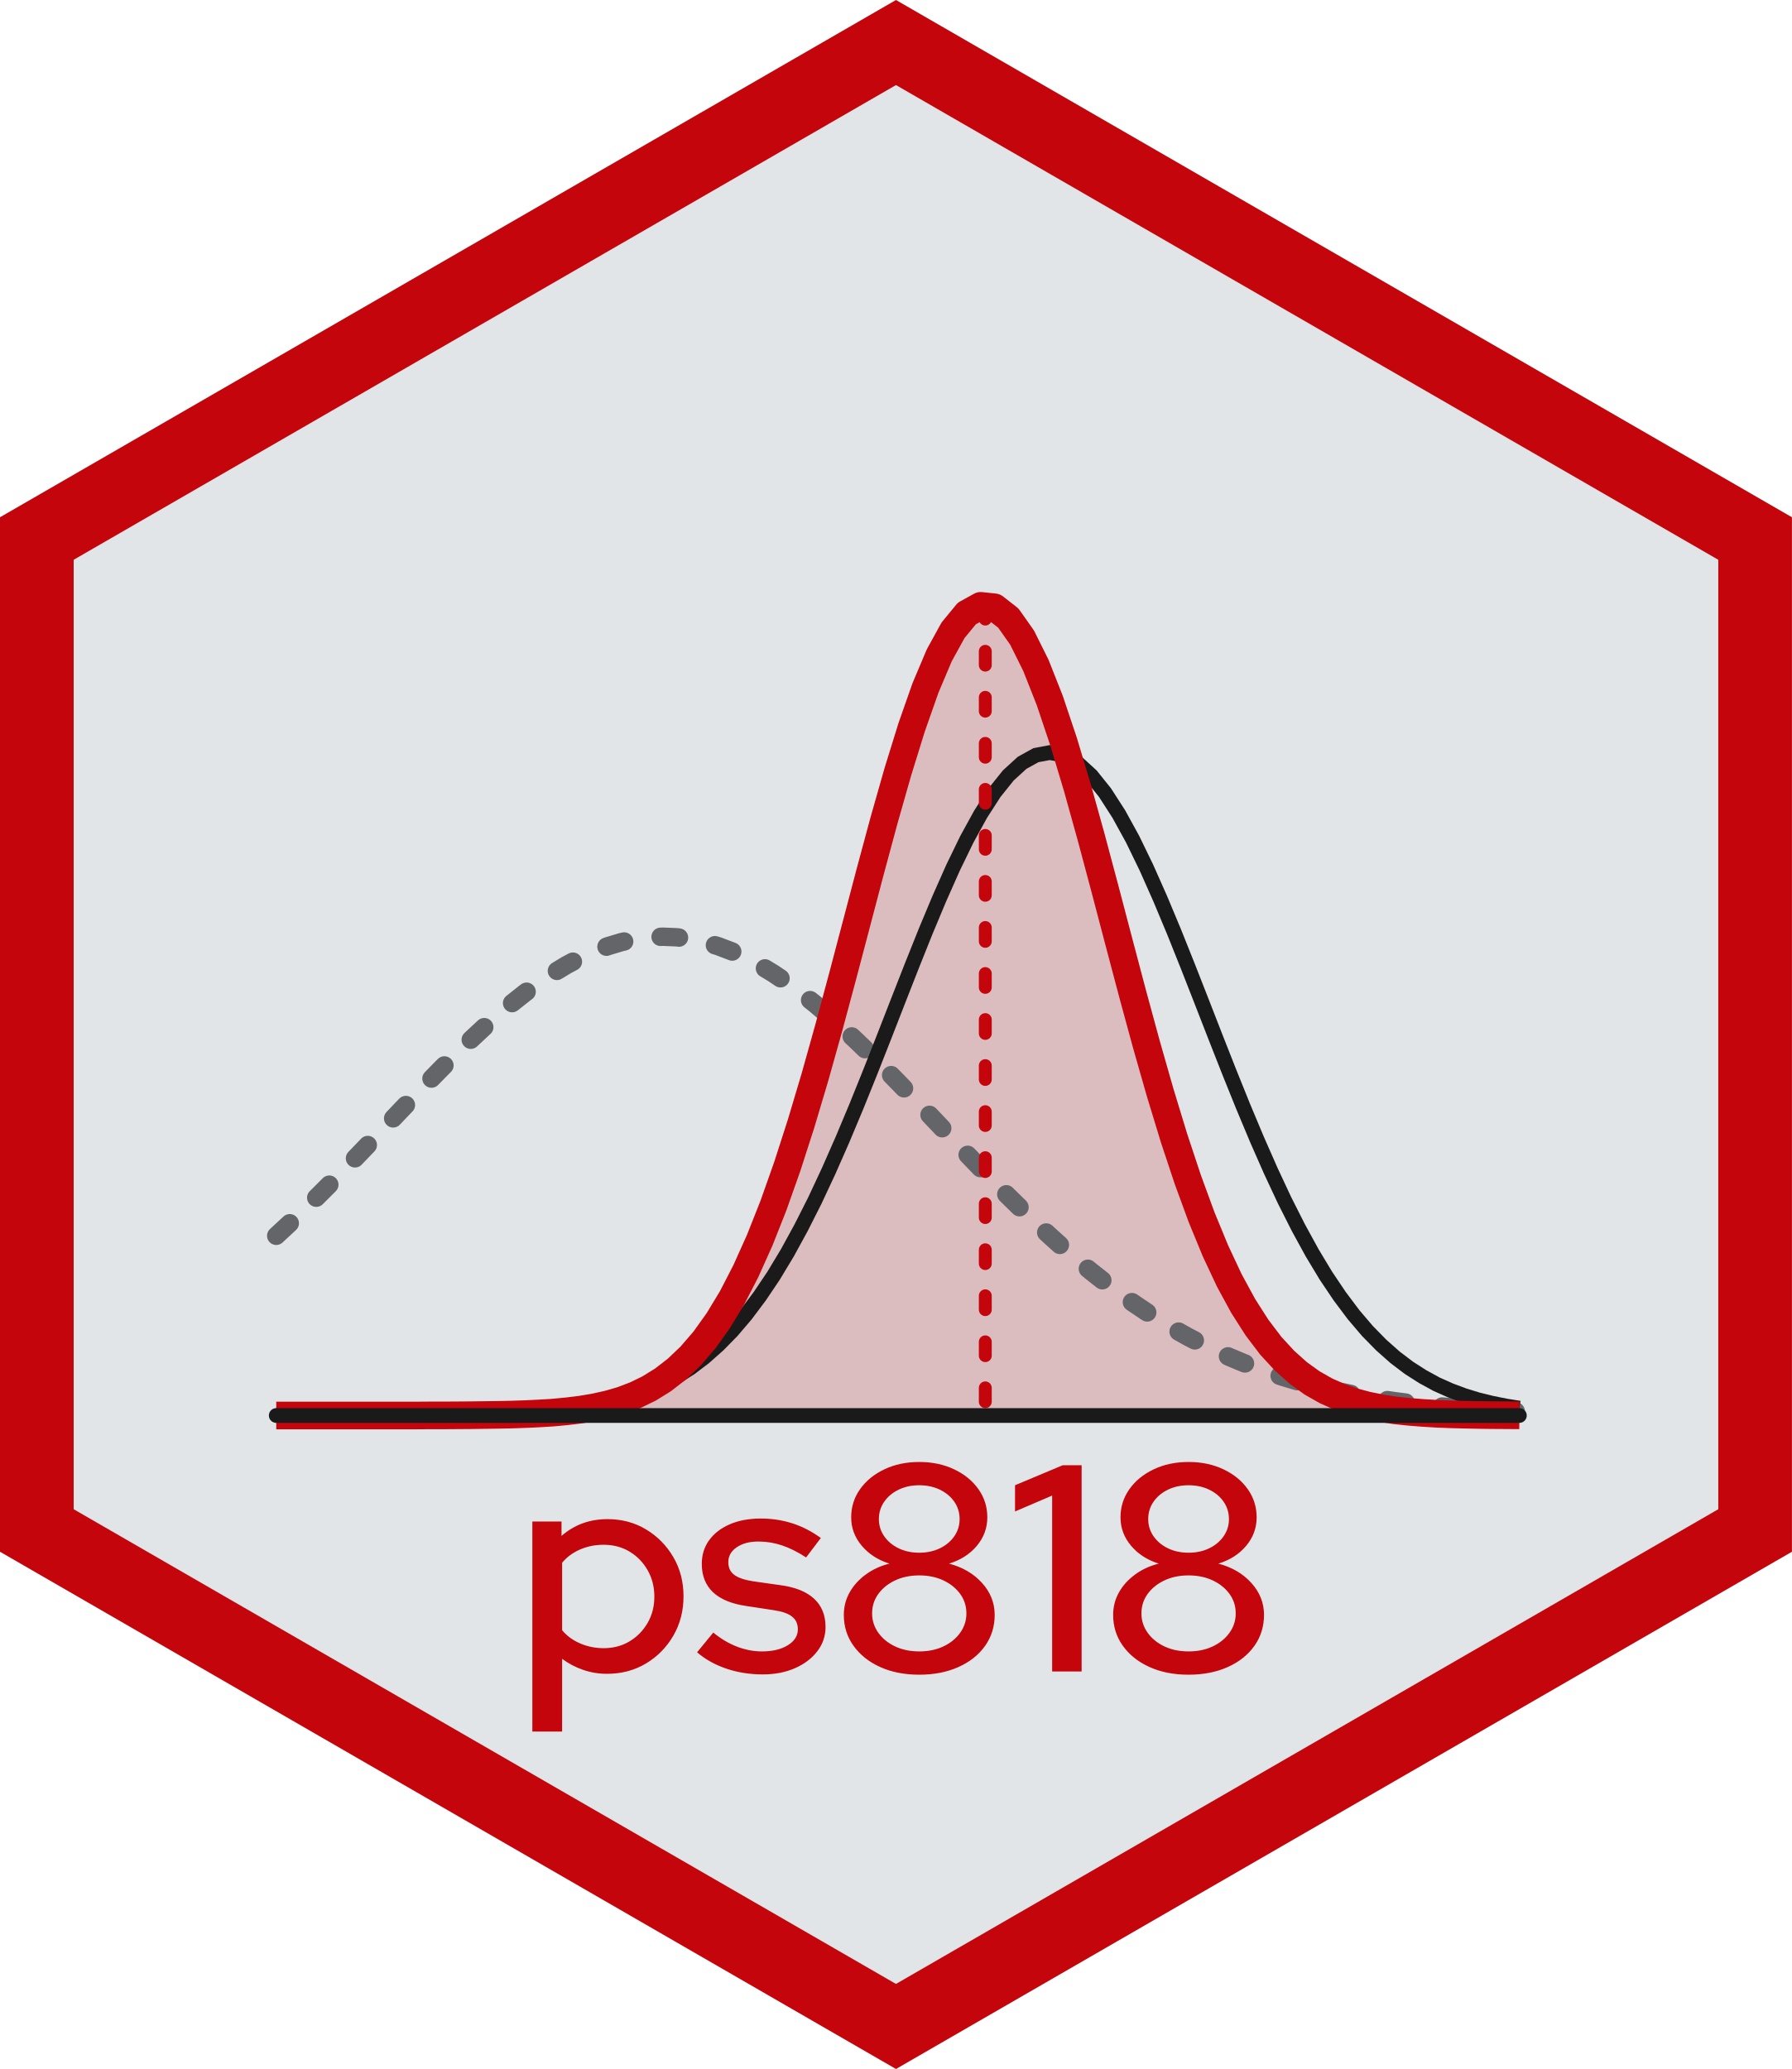
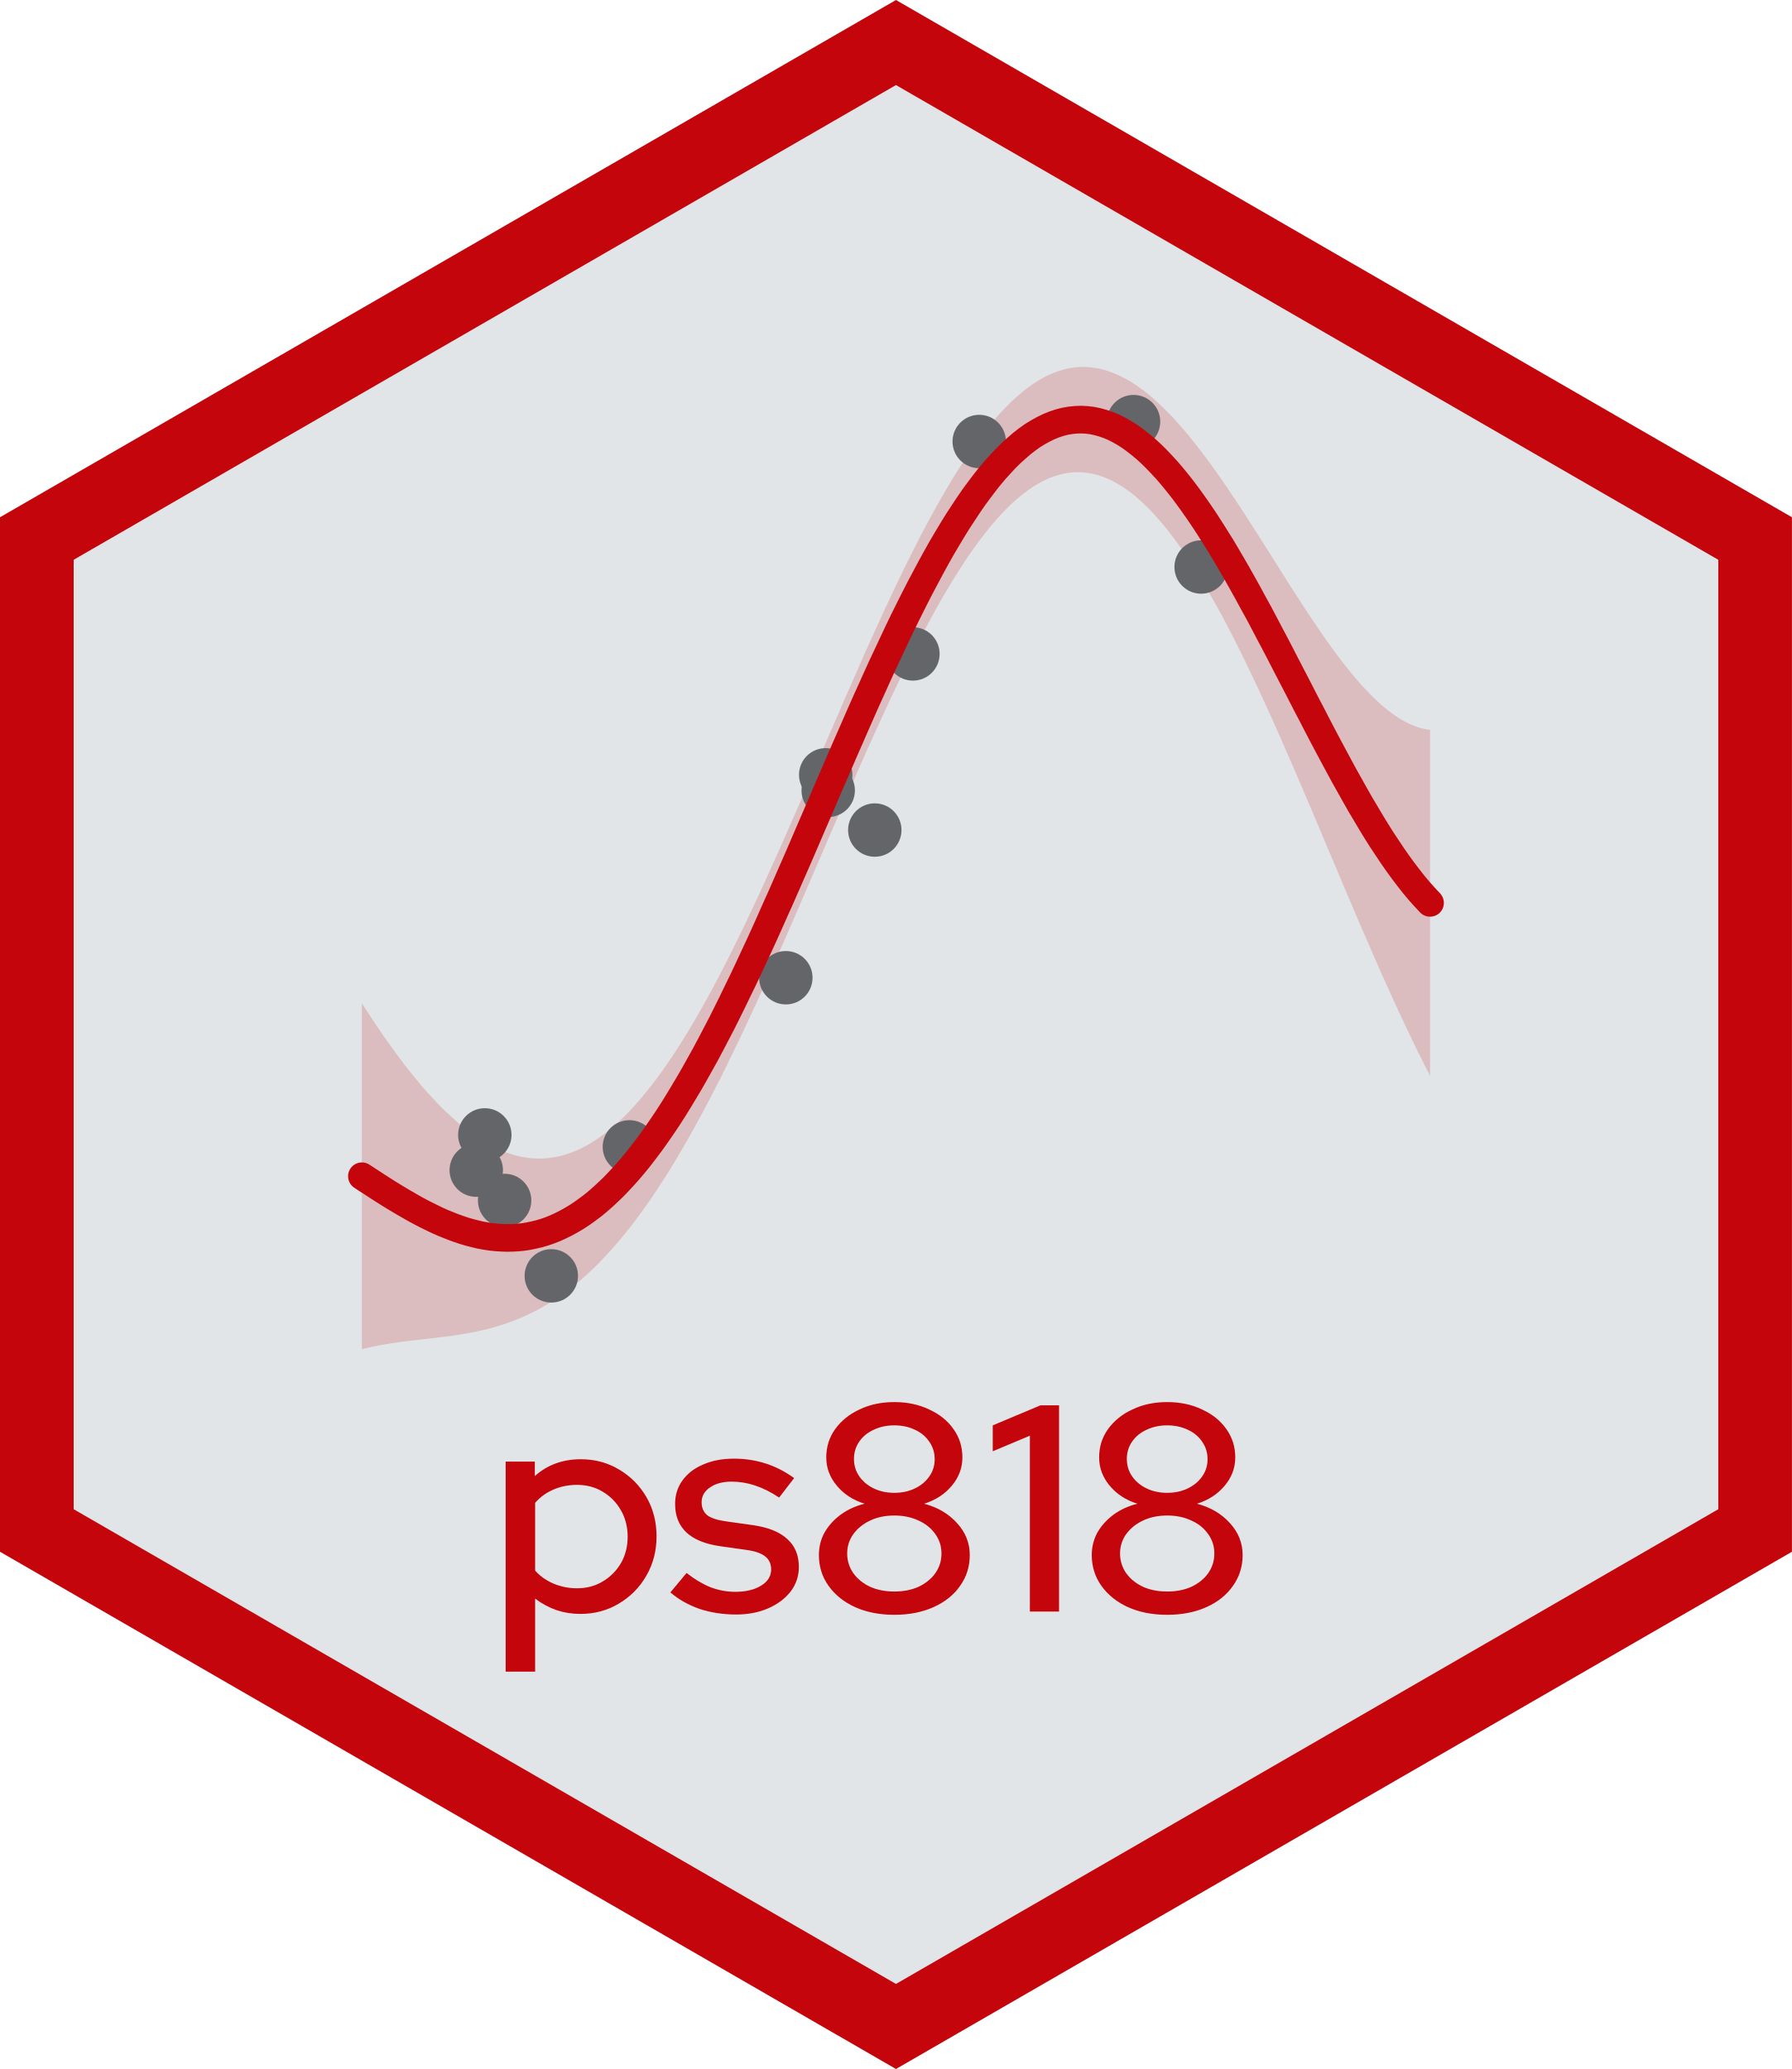
<svg xmlns="http://www.w3.org/2000/svg" width="194.6" height="224.718" viewBox="0 -1.74 194.6 224.718" version="1.1" id="svg1">
  <path id="hex-background" style="fill:#e1e5e7" d="M 4,164.489 V 56.749 L 97.3,2.879 190.6,56.749 V 164.489 l -93.3,53.87 z" />
-   <g id="model-group">
-     <path id="posterior-fill" style="fill:#c5050c;fill-opacity:0.18;stroke:none" d="M 30.00,152.00 L 31.50,152.00 L 33.00,152.00 L 34.50,152.00 L 36.00,152.00 L 37.50,152.00 L 39.00,152.00 L 40.50,152.00 L 42.00,152.00 L 43.50,152.00 L 45.00,152.00 L 46.50,151.99 L 48.00,151.99 L 49.50,151.98 L 51.00,151.97 L 52.50,151.95 L 54.00,151.93 L 55.50,151.90 L 57.00,151.85 L 58.50,151.78 L 60.00,151.69 L 61.50,151.55 L 63.00,151.37 L 64.50,151.12 L 66.00,150.79 L 67.50,150.36 L 69.00,149.79 L 70.50,149.06 L 72.00,148.13 L 73.50,146.97 L 75.00,145.54 L 76.50,143.80 L 78.00,141.70 L 79.50,139.22 L 81.00,136.31 L 82.50,132.97 L 84.00,129.18 L 85.50,124.94 L 87.00,120.28 L 88.50,115.25 L 90.00,109.90 L 91.50,104.32 L 93.00,98.63 L 94.50,92.93 L 96.00,87.37 L 97.50,82.10 L 99.00,77.26 L 100.50,72.99 L 102.00,69.44 L 103.50,66.71 L 105.00,64.89 L 106.50,64.06 L 108.00,64.22 L 109.50,65.39 L 111.00,67.52 L 112.50,70.54 L 114.00,74.34 L 115.50,78.81 L 117.00,83.81 L 118.50,89.20 L 120.00,94.82 L 121.50,100.53 L 123.00,106.20 L 124.50,111.71 L 126.00,116.96 L 127.50,121.88 L 129.00,126.40 L 130.50,130.49 L 132.00,134.13 L 133.50,137.33 L 135.00,140.09 L 136.50,142.44 L 138.00,144.42 L 139.50,146.05 L 141.00,147.39 L 142.50,148.47 L 144.00,149.32 L 145.50,149.99 L 147.00,150.51 L 148.50,150.91 L 150.00,151.21 L 151.50,151.44 L 153.00,151.60 L 154.50,151.72 L 156.00,151.81 L 157.50,151.87 L 159.00,151.91 L 160.50,151.94 L 162.00,151.96 L 163.50,151.97 L 165.00,151.98 L 165.00,152.00 L 30.00,152.00 Z" />
-     <path id="prior" style="fill:none;stroke:#646569;stroke-width:2;stroke-linecap:round;stroke-dasharray:2,4" d="M 30.00,132.48 L 31.50,131.09 L 33.00,129.66 L 34.50,128.19 L 36.00,126.69 L 37.50,125.16 L 39.00,123.60 L 40.50,122.04 L 42.00,120.46 L 43.50,118.88 L 45.00,117.32 L 46.50,115.77 L 48.00,114.24 L 49.50,112.75 L 51.00,111.30 L 52.50,109.90 L 54.00,108.57 L 55.50,107.30 L 57.00,106.11 L 58.50,105.01 L 60.00,104.00 L 61.50,103.09 L 63.00,102.29 L 64.50,101.60 L 66.00,101.03 L 67.50,100.58 L 69.00,100.26 L 70.50,100.06 L 72.00,100.00 L 73.50,100.06 L 75.00,100.26 L 76.50,100.58 L 78.00,101.03 L 79.50,101.60 L 81.00,102.29 L 82.50,103.09 L 84.00,104.00 L 85.50,105.01 L 87.00,106.11 L 88.50,107.30 L 90.00,108.57 L 91.50,109.90 L 93.00,111.30 L 94.50,112.75 L 96.00,114.24 L 97.50,115.77 L 99.00,117.32 L 100.50,118.88 L 102.00,120.46 L 103.50,122.04 L 105.00,123.60 L 106.50,125.16 L 108.00,126.69 L 109.50,128.19 L 111.00,129.66 L 112.50,131.09 L 114.00,132.48 L 115.50,133.83 L 117.00,135.12 L 118.50,136.36 L 120.00,137.54 L 121.50,138.67 L 123.00,139.74 L 124.50,140.75 L 126.00,141.71 L 127.50,142.61 L 129.00,143.45 L 130.50,144.23 L 132.00,144.96 L 133.50,145.64 L 135.00,146.27 L 136.50,146.84 L 138.00,147.38 L 139.50,147.86 L 141.00,148.31 L 142.50,148.71 L 144.00,149.08 L 145.50,149.41 L 147.00,149.72 L 148.50,149.99 L 150.00,150.23 L 151.50,150.45 L 153.00,150.64 L 154.50,150.81 L 156.00,150.97 L 157.50,151.10 L 159.00,151.22 L 160.50,151.33 L 162.00,151.42 L 163.50,151.50 L 165.00,151.57" />
-     <path id="likelihood" style="fill:none;stroke:#1a1a1a;stroke-width:1.6" d="M 30.00,152.00 L 31.50,152.00 L 33.00,152.00 L 34.50,152.00 L 36.00,152.00 L 37.50,152.00 L 39.00,152.00 L 40.50,151.99 L 42.00,151.99 L 43.50,151.99 L 45.00,151.98 L 46.50,151.97 L 48.00,151.96 L 49.50,151.95 L 51.00,151.92 L 52.50,151.90 L 54.00,151.86 L 55.50,151.81 L 57.00,151.74 L 58.50,151.65 L 60.00,151.54 L 61.50,151.39 L 63.00,151.20 L 64.50,150.96 L 66.00,150.66 L 67.50,150.29 L 69.00,149.83 L 70.50,149.27 L 72.00,148.60 L 73.50,147.78 L 75.00,146.82 L 76.50,145.68 L 78.00,144.35 L 79.50,142.82 L 81.00,141.06 L 82.50,139.06 L 84.00,136.83 L 85.50,134.34 L 87.00,131.60 L 88.50,128.63 L 90.00,125.42 L 91.50,122.01 L 93.00,118.43 L 94.50,114.71 L 96.00,110.90 L 97.50,107.05 L 99.00,103.22 L 100.50,99.47 L 102.00,95.88 L 103.50,92.50 L 105.00,89.41 L 106.50,86.68 L 108.00,84.35 L 109.50,82.48 L 111.00,81.11 L 112.50,80.28 L 114.00,80.00 L 115.50,80.28 L 117.00,81.11 L 118.50,82.48 L 120.00,84.35 L 121.50,86.68 L 123.00,89.41 L 124.50,92.50 L 126.00,95.88 L 127.50,99.47 L 129.00,103.22 L 130.50,107.05 L 132.00,110.90 L 133.50,114.71 L 135.00,118.43 L 136.50,122.01 L 138.00,125.42 L 139.50,128.63 L 141.00,131.60 L 142.50,134.34 L 144.00,136.83 L 145.50,139.06 L 147.00,141.06 L 148.50,142.82 L 150.00,144.35 L 151.50,145.68 L 153.00,146.82 L 154.50,147.78 L 156.00,148.60 L 157.50,149.27 L 159.00,149.83 L 160.50,150.29 L 162.00,150.66 L 163.50,150.96 L 165.00,151.20" />
-     <path id="posterior" style="fill:none;stroke:#c5050c;stroke-width:3;stroke-linejoin:round" d="M 30.00,152.00 L 31.50,152.00 L 33.00,152.00 L 34.50,152.00 L 36.00,152.00 L 37.50,152.00 L 39.00,152.00 L 40.50,152.00 L 42.00,152.00 L 43.50,152.00 L 45.00,152.00 L 46.50,151.99 L 48.00,151.99 L 49.50,151.98 L 51.00,151.97 L 52.50,151.95 L 54.00,151.93 L 55.50,151.90 L 57.00,151.85 L 58.50,151.78 L 60.00,151.69 L 61.50,151.55 L 63.00,151.37 L 64.50,151.12 L 66.00,150.79 L 67.50,150.36 L 69.00,149.79 L 70.50,149.06 L 72.00,148.13 L 73.50,146.97 L 75.00,145.54 L 76.50,143.80 L 78.00,141.70 L 79.50,139.22 L 81.00,136.31 L 82.50,132.97 L 84.00,129.18 L 85.50,124.94 L 87.00,120.28 L 88.50,115.25 L 90.00,109.90 L 91.50,104.32 L 93.00,98.63 L 94.50,92.93 L 96.00,87.37 L 97.50,82.10 L 99.00,77.26 L 100.50,72.99 L 102.00,69.44 L 103.50,66.71 L 105.00,64.89 L 106.50,64.06 L 108.00,64.22 L 109.50,65.39 L 111.00,67.52 L 112.50,70.54 L 114.00,74.34 L 115.50,78.81 L 117.00,83.81 L 118.50,89.20 L 120.00,94.82 L 121.50,100.53 L 123.00,106.20 L 124.50,111.71 L 126.00,116.96 L 127.50,121.88 L 129.00,126.40 L 130.50,130.49 L 132.00,134.13 L 133.50,137.33 L 135.00,140.09 L 136.50,142.44 L 138.00,144.42 L 139.50,146.05 L 141.00,147.39 L 142.50,148.47 L 144.00,149.32 L 145.50,149.99 L 147.00,150.51 L 148.50,150.91 L 150.00,151.21 L 151.50,151.44 L 153.00,151.60 L 154.50,151.72 L 156.00,151.81 L 157.50,151.87 L 159.00,151.91 L 160.50,151.94 L 162.00,151.96 L 163.50,151.97 L 165.00,151.98" />
-     <path id="mode-line" style="stroke:#c5050c;stroke-width:1.4;stroke-linecap:round;stroke-dasharray:1.5,3.5" d="M 107.00,64.00 V 152.00" />
-     <path id="axis" style="stroke:#1a1a1a;stroke-width:1.6;stroke-linecap:round" d="M 30.00,152.00 H 165.00" />
+   <path id="hex-border" style="fill:none;stroke:#c5050c;stroke-width:8" d="M 4,164.489 V 56.749 L 97.3,2.879 190.6,56.749 V 164.489 l -93.3,53.87 z" />
+   <g id="art-group" transform="translate(-2.7,-5.78629)">
+     <path id="fit-band" style="fill:#c5050c;fill-opacity:0.18;stroke:none" d="M 42.00,113.01 L 42.58,113.92 L 43.17,114.81 L 43.75,115.68 L 44.33,116.53 L 44.91,117.36 L 45.50,118.17 L 46.08,118.96 L 46.66,119.73 L 47.25,120.47 L 47.83,121.19 L 48.41,121.89 L 48.99,122.56 L 49.58,123.20 L 50.16,123.82 L 50.74,124.42 L 51.33,124.98 L 51.91,125.52 L 52.49,126.03 L 53.08,126.51 L 53.66,126.96 L 54.24,127.38 L 54.82,127.77 L 55.41,128.13 L 55.99,128.46 L 56.57,128.75 L 57.16,129.01 L 57.74,129.24 L 58.32,129.43 L 58.90,129.59 L 59.49,129.72 L 60.07,129.81 L 60.65,129.86 L 61.24,129.88 L 61.82,129.86 L 62.40,129.81 L 62.98,129.72 L 63.57,129.60 L 64.15,129.43 L 64.73,129.23 L 65.32,129.00 L 65.90,128.73 L 66.48,128.42 L 67.07,128.07 L 67.65,127.69 L 68.23,127.27 L 68.81,126.82 L 69.40,126.33 L 69.98,125.80 L 70.56,125.24 L 71.15,124.64 L 71.73,124.00 L 72.31,123.34 L 72.89,122.63 L 73.48,121.90 L 74.06,121.13 L 74.64,120.33 L 75.23,119.49 L 75.81,118.63 L 76.39,117.73 L 76.97,116.81 L 77.56,115.85 L 78.14,114.87 L 78.72,113.86 L 79.31,112.82 L 79.89,111.75 L 80.47,110.67 L 81.06,109.55 L 81.64,108.42 L 82.22,107.26 L 82.80,106.08 L 83.39,104.88 L 83.97,103.66 L 84.55,102.42 L 85.14,101.17 L 85.72,99.90 L 86.30,98.62 L 86.88,97.32 L 87.47,96.02 L 88.05,94.70 L 88.63,93.37 L 89.22,92.04 L 89.80,90.70 L 90.38,89.35 L 90.96,88.00 L 91.55,86.65 L 92.13,85.30 L 92.71,83.95 L 93.30,82.59 L 93.88,81.25 L 94.46,79.90 L 95.05,78.57 L 95.63,77.24 L 96.21,75.92 L 96.79,74.61 L 97.38,73.31 L 97.96,72.02 L 98.54,70.75 L 99.13,69.49 L 99.71,68.25 L 100.29,67.03 L 100.87,65.83 L 101.46,64.65 L 102.04,63.49 L 102.62,62.35 L 103.21,61.24 L 103.79,60.16 L 104.37,59.10 L 104.95,58.07 L 105.54,57.07 L 106.12,56.09 L 106.70,55.16 L 107.29,54.25 L 107.87,53.37 L 108.45,52.53 L 109.04,51.73 L 109.62,50.96 L 110.20,50.23 L 110.78,49.53 L 111.37,48.87 L 111.95,48.25 L 112.53,47.68 L 113.12,47.14 L 113.70,46.64 L 114.28,46.18 L 114.86,45.76 L 115.45,45.39 L 116.03,45.05 L 116.61,44.76 L 117.20,44.51 L 117.78,44.31 L 118.36,44.14 L 118.94,44.02 L 119.53,43.94 L 120.11,43.90 L 120.69,43.91 L 121.28,43.96 L 121.86,44.04 L 122.44,44.17 L 123.03,44.34 L 123.61,44.56 L 124.19,44.81 L 124.77,45.10 L 125.36,45.42 L 125.94,45.79 L 126.52,46.19 L 127.11,46.63 L 127.69,47.11 L 128.27,47.62 L 128.85,48.16 L 129.44,48.74 L 130.02,49.34 L 130.60,49.98 L 131.19,50.64 L 131.77,51.34 L 132.35,52.06 L 132.93,52.80 L 133.52,53.57 L 134.10,54.36 L 134.68,55.17 L 135.27,56.00 L 135.85,56.84 L 136.43,57.71 L 137.02,58.58 L 137.60,59.47 L 138.18,60.37 L 138.76,61.28 L 139.35,62.19 L 139.93,63.11 L 140.51,64.03 L 141.10,64.96 L 141.68,65.88 L 142.26,66.80 L 142.84,67.72 L 143.43,68.63 L 144.01,69.53 L 144.59,70.42 L 145.18,71.30 L 145.76,72.16 L 146.34,73.01 L 146.92,73.84 L 147.51,74.65 L 148.09,75.43 L 148.67,76.19 L 149.26,76.92 L 149.84,77.63 L 150.42,78.30 L 151.01,78.94 L 151.59,79.54 L 152.17,80.11 L 152.75,80.64 L 153.34,81.13 L 153.92,81.57 L 154.50,81.97 L 155.09,82.32 L 155.67,82.63 L 156.25,82.88 L 156.83,83.08 L 157.42,83.23 L 158.00,83.32 L 158.00,120.89 L 157.42,119.75 L 156.83,118.58 L 156.25,117.39 L 155.67,116.18 L 155.09,114.95 L 154.50,113.70 L 153.92,112.43 L 153.34,111.14 L 152.75,109.84 L 152.17,108.52 L 151.59,107.19 L 151.01,105.85 L 150.42,104.50 L 149.84,103.14 L 149.26,101.77 L 148.67,100.39 L 148.09,99.01 L 147.51,97.63 L 146.92,96.25 L 146.34,94.87 L 145.76,93.49 L 145.18,92.11 L 144.59,90.74 L 144.01,89.37 L 143.43,88.01 L 142.84,86.67 L 142.26,85.33 L 141.68,84.00 L 141.10,82.69 L 140.51,81.40 L 139.93,80.12 L 139.35,78.86 L 138.76,77.62 L 138.18,76.40 L 137.60,75.20 L 137.02,74.03 L 136.43,72.88 L 135.85,71.76 L 135.27,70.67 L 134.68,69.61 L 134.10,68.58 L 133.52,67.58 L 132.93,66.61 L 132.35,65.67 L 131.77,64.77 L 131.19,63.91 L 130.60,63.08 L 130.02,62.30 L 129.44,61.55 L 128.85,60.84 L 128.27,60.17 L 127.69,59.54 L 127.11,58.95 L 126.52,58.40 L 125.94,57.90 L 125.36,57.44 L 124.77,57.03 L 124.19,56.66 L 123.61,56.33 L 123.03,56.05 L 122.44,55.82 L 121.86,55.63 L 121.28,55.49 L 120.69,55.39 L 120.11,55.34 L 119.53,55.33 L 118.94,55.37 L 118.36,55.46 L 117.78,55.59 L 117.20,55.77 L 116.61,55.99 L 116.03,56.26 L 115.45,56.57 L 114.86,56.93 L 114.28,57.33 L 113.70,57.77 L 113.12,58.26 L 112.53,58.78 L 111.95,59.35 L 111.37,59.96 L 110.78,60.61 L 110.20,61.30 L 109.62,62.03 L 109.04,62.79 L 108.45,63.60 L 107.87,64.43 L 107.29,65.30 L 106.70,66.21 L 106.12,67.15 L 105.54,68.12 L 104.95,69.12 L 104.37,70.15 L 103.79,71.21 L 103.21,72.29 L 102.62,73.40 L 102.04,74.54 L 101.46,75.70 L 100.87,76.88 L 100.29,78.08 L 99.71,79.30 L 99.13,80.54 L 98.54,81.80 L 97.96,83.07 L 97.38,84.36 L 96.79,85.66 L 96.21,86.97 L 95.63,88.29 L 95.05,89.62 L 94.46,90.96 L 93.88,92.30 L 93.30,93.65 L 92.71,95.00 L 92.13,96.36 L 91.55,97.71 L 90.96,99.07 L 90.38,100.42 L 89.80,101.77 L 89.22,103.12 L 88.63,104.46 L 88.05,105.80 L 87.47,107.12 L 86.88,108.44 L 86.30,109.75 L 85.72,111.05 L 85.14,112.33 L 84.55,113.61 L 83.97,114.86 L 83.39,116.11 L 82.80,117.33 L 82.22,118.54 L 81.64,119.73 L 81.06,120.90 L 80.47,122.06 L 79.89,123.19 L 79.31,124.30 L 78.72,125.39 L 78.14,126.45 L 77.56,127.50 L 76.97,128.52 L 76.39,129.51 L 75.81,130.48 L 75.23,131.43 L 74.64,132.35 L 74.06,133.24 L 73.48,134.11 L 72.89,134.95 L 72.31,135.76 L 71.73,136.55 L 71.15,137.31 L 70.56,138.04 L 69.98,138.75 L 69.40,139.43 L 68.81,140.08 L 68.23,140.71 L 67.65,141.31 L 67.07,141.88 L 66.48,142.43 L 65.90,142.95 L 65.32,143.44 L 64.73,143.91 L 64.15,144.35 L 63.57,144.77 L 62.98,145.17 L 62.40,145.54 L 61.82,145.89 L 61.24,146.22 L 60.65,146.53 L 60.07,146.81 L 59.49,147.08 L 58.90,147.32 L 58.32,147.55 L 57.74,147.76 L 57.16,147.96 L 56.57,148.13 L 55.99,148.30 L 55.41,148.45 L 54.82,148.58 L 54.24,148.71 L 53.66,148.82 L 53.08,148.92 L 52.49,149.02 L 51.91,149.11 L 51.33,149.19 L 50.74,149.26 L 50.16,149.33 L 49.58,149.40 L 48.99,149.47 L 48.41,149.53 L 47.83,149.60 L 47.25,149.67 L 46.66,149.74 L 46.08,149.82 L 45.50,149.90 L 44.91,149.99 L 44.33,150.09 L 43.75,150.19 L 43.17,150.31 L 42.58,150.44 L 42.00,150.58 Z" />
+     <g id="data-points" style="fill:#646569">
+       <circle cx="54.42" cy="131.14" r="2.9" />
+       <circle cx="55.35" cy="127.31" r="2.9" />
+       <circle cx="57.50" cy="134.43" r="2.9" />
+       <circle cx="62.57" cy="142.62" r="2.9" />
+       <circle cx="71.05" cy="128.61" r="2.9" />
+       <circle cx="88.04" cy="110.24" r="2.9" />
+       <circle cx="92.37" cy="88.20" r="2.9" />
+       <circle cx="92.64" cy="89.89" r="2.9" />
+       <circle cx="97.70" cy="94.20" r="2.9" />
+       <circle cx="101.84" cy="75.07" r="2.9" />
+       <circle cx="109.04" cy="52.00" r="2.9" />
+       <circle cx="125.80" cy="49.84" r="2.9" />
+       <circle cx="133.14" cy="65.63" r="2.9" />
+     </g>
+     <path id="fit-curve" style="fill:none;stroke:#c5050c;stroke-width:3;stroke-linejoin:round;stroke-linecap:round" d="M 42.00,131.80 L 42.58,132.18 L 43.17,132.56 L 43.75,132.94 L 44.33,133.31 L 44.91,133.68 L 45.50,134.04 L 46.08,134.39 L 46.66,134.73 L 47.25,135.07 L 47.83,135.40 L 48.41,135.71 L 48.99,136.01 L 49.58,136.30 L 50.16,136.58 L 50.74,136.84 L 51.33,137.08 L 51.91,137.31 L 52.49,137.52 L 53.08,137.72 L 53.66,137.89 L 54.24,138.04 L 54.82,138.18 L 55.41,138.29 L 55.99,138.38 L 56.57,138.44 L 57.16,138.48 L 57.74,138.50 L 58.32,138.49 L 58.90,138.46 L 59.49,138.40 L 60.07,138.31 L 60.65,138.19 L 61.24,138.05 L 61.82,137.88 L 62.40,137.68 L 62.98,137.45 L 63.57,137.18 L 64.15,136.89 L 64.73,136.57 L 65.32,136.22 L 65.90,135.84 L 66.48,135.42 L 67.07,134.98 L 67.65,134.50 L 68.23,133.99 L 68.81,133.45 L 69.40,132.88 L 69.98,132.27 L 70.56,131.64 L 71.15,130.97 L 71.73,130.28 L 72.31,129.55 L 72.89,128.79 L 73.48,128.00 L 74.06,127.18 L 74.64,126.34 L 75.23,125.46 L 75.81,124.56 L 76.39,123.62 L 76.97,122.66 L 77.56,121.67 L 78.14,120.66 L 78.72,119.62 L 79.31,118.56 L 79.89,117.47 L 80.47,116.36 L 81.06,115.23 L 81.64,114.07 L 82.22,112.90 L 82.80,111.70 L 83.39,110.49 L 83.97,109.26 L 84.55,108.01 L 85.14,106.75 L 85.72,105.48 L 86.30,104.19 L 86.88,102.88 L 87.47,101.57 L 88.05,100.25 L 88.63,98.92 L 89.22,97.58 L 89.80,96.24 L 90.38,94.89 L 90.96,93.54 L 91.55,92.18 L 92.13,90.83 L 92.71,89.47 L 93.30,88.12 L 93.88,86.77 L 94.46,85.43 L 95.05,84.09 L 95.63,82.76 L 96.21,81.44 L 96.79,80.13 L 97.38,78.83 L 97.96,77.54 L 98.54,76.27 L 99.13,75.02 L 99.71,73.78 L 100.29,72.55 L 100.87,71.35 L 101.46,70.17 L 102.04,69.01 L 102.62,67.88 L 103.21,66.77 L 103.79,65.68 L 104.37,64.62 L 104.95,63.59 L 105.54,62.59 L 106.12,61.62 L 106.70,60.68 L 107.29,59.78 L 107.87,58.90 L 108.45,58.06 L 109.04,57.26 L 109.62,56.49 L 110.20,55.76 L 110.78,55.07 L 111.37,54.42 L 111.95,53.80 L 112.53,53.23 L 113.12,52.70 L 113.70,52.20 L 114.28,51.75 L 114.86,51.34 L 115.45,50.98 L 116.03,50.66 L 116.61,50.38 L 117.20,50.14 L 117.78,49.95 L 118.36,49.80 L 118.94,49.70 L 119.53,49.64 L 120.11,49.62 L 120.69,49.65 L 121.28,49.72 L 121.86,49.84 L 122.44,50.00 L 123.03,50.20 L 123.61,50.44 L 124.19,50.73 L 124.77,51.06 L 125.36,51.43 L 125.94,51.85 L 126.52,52.30 L 127.11,52.79 L 127.69,53.32 L 128.27,53.89 L 128.85,54.50 L 129.44,55.14 L 130.02,55.82 L 130.60,56.53 L 131.19,57.28 L 131.77,58.06 L 132.35,58.87 L 132.93,59.70 L 133.52,60.57 L 134.10,61.47 L 134.68,62.39 L 135.27,63.33 L 135.85,64.30 L 136.43,65.29 L 137.02,66.31 L 137.60,67.34 L 138.18,68.38 L 138.76,69.45 L 139.35,70.52 L 139.93,71.61 L 140.51,72.72 L 141.10,73.83 L 141.68,74.94 L 142.26,76.07 L 142.84,77.19 L 143.43,78.32 L 144.01,79.45 L 144.59,80.58 L 145.18,81.70 L 145.76,82.83 L 146.34,83.94 L 146.92,85.04 L 147.51,86.14 L 148.09,87.22 L 148.67,88.29 L 149.26,89.34 L 149.84,90.38 L 150.42,91.40 L 151.01,92.39 L 151.59,93.37 L 152.17,94.32 L 152.75,95.24 L 153.34,96.13 L 153.92,97.00 L 154.50,97.83 L 155.09,98.64 L 155.67,99.40 L 156.25,100.14 L 156.83,100.83 L 157.42,101.49 L 158.00,102.11" />
  </g>
-   <path id="text-ps818" style="fill:#c5050c" aria-label="ps818" d="M57.812 186.328V163.512H60.98V165.08Q63.06 163.256 65.972 163.256Q68.308 163.256 70.164 164.376Q72.02 165.496 73.124 167.384Q74.228 169.272 74.228 171.64Q74.228 174.008 73.124 175.912Q72.02 177.816 70.148 178.936Q68.276 180.056 65.908 180.056Q64.564 180.056 63.316 179.624Q62.068 179.192 61.044 178.424V186.328ZM65.556 177.272Q67.124 177.272 68.356 176.536Q69.588 175.8 70.324 174.536Q71.06 173.272 71.06 171.672Q71.06 170.072 70.324 168.792Q69.588 167.512 68.356 166.776Q67.124 166.04 65.556 166.04Q64.18 166.04 62.996 166.552Q61.812 167.064 61.044 167.992V175.32Q61.812 176.248 63.012 176.76Q64.212 177.272 65.556 177.272Z M82.836 180.12Q80.724 180.12 78.884 179.496Q77.044 178.872 75.7 177.72L77.46 175.576Q78.708 176.6 80.052 177.112Q81.396 177.624 82.74 177.624Q84.468 177.624 85.556 176.952Q86.644 176.28 86.644 175.224Q86.644 174.328 86.004 173.832Q85.364 173.336 84.02 173.144L81.076 172.696Q78.644 172.344 77.428 171.192Q76.212 170.04 76.212 168.12Q76.212 166.648 77.012 165.544Q77.812 164.44 79.252 163.816Q80.692 163.192 82.612 163.192Q84.404 163.192 86.02 163.704Q87.636 164.216 89.14 165.304L87.54 167.416Q86.164 166.52 84.916 166.104Q83.668 165.688 82.356 165.688Q80.916 165.688 80.004 166.312Q79.092 166.936 79.092 167.928Q79.092 168.824 79.732 169.304Q80.372 169.784 81.78 170.008L84.724 170.424Q87.156 170.744 88.404 171.896Q89.652 173.048 89.652 174.968Q89.652 176.44 88.756 177.608Q87.86 178.776 86.324 179.448Q84.788 180.12 82.836 180.12Z M99.828 180.152Q97.428 180.152 95.588 179.32Q93.748 178.488 92.692 177.016Q91.636 175.544 91.636 173.656Q91.636 172.344 92.26 171.224Q92.884 170.104 94.02 169.272Q95.156 168.44 96.596 168.088Q94.74 167.512 93.588 166.152Q92.436 164.792 92.436 163.064Q92.436 161.368 93.396 160.008Q94.356 158.648 96.036 157.848Q97.716 157.048 99.828 157.048Q101.94 157.048 103.62 157.848Q105.3 158.648 106.26 160.008Q107.22 161.368 107.22 163.064Q107.22 164.792 106.084 166.152Q104.948 167.512 103.06 168.088Q105.268 168.664 106.644 170.184Q108.02 171.704 108.02 173.656Q108.02 175.544 106.98 177.016Q105.94 178.488 104.084 179.32Q102.228 180.152 99.828 180.152ZM99.828 166.904Q101.076 166.904 102.068 166.424Q103.06 165.944 103.636 165.112Q104.212 164.28 104.212 163.256Q104.212 162.2 103.636 161.368Q103.06 160.536 102.068 160.056Q101.076 159.576 99.828 159.576Q98.58 159.576 97.588 160.056Q96.596 160.536 96.02 161.368Q95.444 162.2 95.444 163.256Q95.444 164.28 96.02 165.112Q96.596 165.944 97.588 166.424Q98.58 166.904 99.828 166.904ZM99.828 177.624Q101.3 177.624 102.452 177.08Q103.604 176.536 104.276 175.592Q104.948 174.648 104.948 173.496Q104.948 172.312 104.276 171.384Q103.604 170.456 102.452 169.912Q101.3 169.368 99.828 169.368Q98.356 169.368 97.204 169.912Q96.052 170.456 95.38 171.384Q94.708 172.312 94.708 173.496Q94.708 174.648 95.38 175.592Q96.052 176.536 97.204 177.08Q98.356 177.624 99.828 177.624Z M114.26 179.8V160.696L110.228 162.424V159.576L115.412 157.4H117.46V179.8Z M129.076 180.152Q126.676 180.152 124.836 179.32Q122.996 178.488 121.94 177.016Q120.884 175.544 120.884 173.656Q120.884 172.344 121.508 171.224Q122.132 170.104 123.268 169.272Q124.404 168.44 125.844 168.088Q123.988 167.512 122.836 166.152Q121.684 164.792 121.684 163.064Q121.684 161.368 122.644 160.008Q123.604 158.648 125.284 157.848Q126.964 157.048 129.076 157.048Q131.188 157.048 132.868 157.848Q134.548 158.648 135.508 160.008Q136.468 161.368 136.468 163.064Q136.468 164.792 135.332 166.152Q134.196 167.512 132.308 168.088Q134.516 168.664 135.892 170.184Q137.268 171.704 137.268 173.656Q137.268 175.544 136.228 177.016Q135.188 178.488 133.332 179.32Q131.476 180.152 129.076 180.152ZM129.076 166.904Q130.324 166.904 131.316 166.424Q132.308 165.944 132.884 165.112Q133.46 164.28 133.46 163.256Q133.46 162.2 132.884 161.368Q132.308 160.536 131.316 160.056Q130.324 159.576 129.076 159.576Q127.828 159.576 126.836 160.056Q125.844 160.536 125.268 161.368Q124.692 162.2 124.692 163.256Q124.692 164.28 125.268 165.112Q125.844 165.944 126.836 166.424Q127.828 166.904 129.076 166.904ZM129.076 177.624Q130.548 177.624 131.7 177.08Q132.852 176.536 133.524 175.592Q134.196 174.648 134.196 173.496Q134.196 172.312 133.524 171.384Q132.852 170.456 131.7 169.912Q130.548 169.368 129.076 169.368Q127.604 169.368 126.452 169.912Q125.3 170.456 124.628 171.384Q123.956 172.312 123.956 173.496Q123.956 174.648 124.628 175.592Q125.3 176.536 126.452 177.08Q127.604 177.624 129.076 177.624Z" />
-   <path id="hex-border" style="fill:none;stroke:#c5050c;stroke-width:8" d="M 4,164.489 V 56.749 L 97.3,2.879 190.6,56.749 V 164.489 l -93.3,53.87 z" />
+   <path transform="translate(-2.7,0)" style="font-weight:600;font-size:32px;font-family:'Red Hat Display';-inkscape-font-specification:'Red Hat Display Semi-Bold';dominant-baseline:middle;text-anchor:middle;fill:#c5050c" d="M 57.614,179.823 v -22.816 h 3.168 v 1.568 q 2.048,-1.824,4.992,-1.824 q 2.304,0,4.16,1.12 q 1.888,1.12,2.976,3.008 q 1.088,1.888,1.088,4.256 q 0,2.368,-1.12,4.288 q -1.088,1.888,-2.976,3.008 q -1.856,1.12,-4.192,1.12 q -1.344,0,-2.592,-0.416 q -1.248,-0.448,-2.304,-1.248 v 7.936 z M 65.358,170.767 q 1.568,0,2.784,-0.736 q 1.248,-0.736,1.984,-1.984 q 0.736,-1.28,0.736,-2.88 q 0,-1.6,-0.736,-2.88 q -0.736,-1.28,-1.984,-2.016 q -1.216,-0.736,-2.784,-0.736 q -1.376,0,-2.56,0.512 q -1.184,0.512,-1.984,1.44 v 7.36 q 0.8,0.896,1.984,1.408 q 1.216,0.512,2.56,0.512 z M 82.638,173.615 q -2.112,0,-3.968,-0.608 q -1.824,-0.64,-3.168,-1.792 l 1.76,-2.112 q 1.248,0.992,2.56,1.536 q 1.344,0.512,2.72,0.512 q 1.728,0,2.816,-0.672 q 1.088,-0.672,1.088,-1.76 q 0,-0.896,-0.64,-1.408 q -0.64,-0.512,-1.984,-0.704 l -2.944,-0.416 q -2.432,-0.352,-3.648,-1.504 q -1.216,-1.152,-1.216,-3.072 q 0,-1.472,0.8,-2.56 q 0.8,-1.12,2.24,-1.728 q 1.44,-0.64,3.36,-0.64 q 1.76,0,3.392,0.512 q 1.632,0.512,3.136,1.6 l -1.632,2.112 q -1.344,-0.896,-2.624,-1.312 q -1.248,-0.416,-2.528,-0.416 q -1.472,0,-2.368,0.64 q -0.896,0.608,-0.896,1.6 q 0,0.896,0.608,1.408 q 0.64,0.48,2.08,0.672 l 2.944,0.416 q 2.432,0.352,3.68,1.504 q 1.248,1.12,1.248,3.04 q 0,1.472,-0.896,2.656 q -0.896,1.152,-2.432,1.824 q -1.536,0.672,-3.488,0.672 z M 99.822,173.647 q -2.4,0,-4.256,-0.832 q -1.824,-0.832,-2.88,-2.304 q -1.056,-1.472,-1.056,-3.36 q 0,-1.312,0.608,-2.432 q 0.64,-1.12,1.76,-1.952 q 1.152,-0.832,2.592,-1.184 q -1.856,-0.576,-3.008,-1.952 q -1.152,-1.376,-1.152,-3.072 q 0,-1.728,0.96,-3.072 q 0.992,-1.376,2.656,-2.144 q 1.664,-0.8,3.776,-0.8 q 2.112,0,3.776,0.8 q 1.696,0.768,2.656,2.144 q 0.96,1.344,0.96,3.072 q 0,1.696,-1.152,3.072 q -1.152,1.376,-3.008,1.952 q 2.208,0.576,3.584,2.112 q 1.376,1.504,1.376,3.456 q 0,1.888,-1.056,3.36 q -1.024,1.472,-2.88,2.304 q -1.856,0.832,-4.256,0.832 z M 99.822,160.399 q 1.248,0,2.24,-0.48 q 0.992,-0.48,1.568,-1.312 q 0.576,-0.832,0.576,-1.856 q 0,-1.056,-0.576,-1.888 q -0.576,-0.864,-1.568,-1.312 q -0.992,-0.48,-2.24,-0.48 q -1.248,0,-2.24,0.48 q -0.992,0.448,-1.568,1.28 q -0.576,0.832,-0.576,1.888 q 0,1.056,0.576,1.888 q 0.576,0.832,1.568,1.312 q 0.992,0.48,2.24,0.48 z M 99.822,171.119 q 1.472,0,2.624,-0.512 q 1.152,-0.544,1.824,-1.472 q 0.672,-0.96,0.672,-2.144 q 0,-1.184,-0.672,-2.112 q -0.672,-0.96,-1.824,-1.472 q -1.152,-0.544,-2.624,-0.544 q -1.472,0,-2.624,0.544 q -1.152,0.544,-1.824,1.472 q -0.672,0.928,-0.672,2.112 q 0,1.184,0.672,2.144 q 0.672,0.928,1.824,1.472 q 1.152,0.512,2.624,0.512 z M 114.542,173.295 v -19.104 l -4.032,1.696 v -2.816 l 5.184,-2.176 h 2.016 v 22.4 z M 129.454,173.647 q -2.4,0,-4.256,-0.832 q -1.824,-0.832,-2.88,-2.304 q -1.056,-1.472,-1.056,-3.36 q 0,-1.312,0.608,-2.432 q 0.64,-1.12,1.76,-1.952 q 1.152,-0.832,2.592,-1.184 q -1.856,-0.576,-3.008,-1.952 q -1.152,-1.376,-1.152,-3.072 q 0,-1.728,0.96,-3.072 q 0.992,-1.376,2.656,-2.144 q 1.664,-0.8,3.776,-0.8 q 2.112,0,3.776,0.8 q 1.696,0.768,2.656,2.144 q 0.96,1.344,0.96,3.072 q 0,1.696,-1.152,3.072 q -1.152,1.376,-3.008,1.952 q 2.208,0.576,3.584,2.112 q 1.376,1.504,1.376,3.456 q 0,1.888,-1.056,3.36 q -1.024,1.472,-2.88,2.304 q -1.856,0.832,-4.256,0.832 z M 129.454,160.399 q 1.248,0,2.24,-0.48 q 0.992,-0.48,1.568,-1.312 q 0.576,-0.832,0.576,-1.856 q 0,-1.056,-0.576,-1.888 q -0.576,-0.864,-1.568,-1.312 q -0.992,-0.48,-2.24,-0.48 q -1.248,0,-2.24,0.48 q -0.992,0.448,-1.568,1.28 q -0.576,0.832,-0.576,1.888 q 0,1.056,0.576,1.888 q 0.576,0.832,1.568,1.312 q 0.992,0.48,2.24,0.48 z M 129.454,171.119 q 1.472,0,2.624,-0.512 q 1.152,-0.544,1.824,-1.472 q 0.672,-0.96,0.672,-2.144 q 0,-1.184,-0.672,-2.112 q -0.672,-0.96,-1.824,-1.472 q -1.152,-0.544,-2.624,-0.544 q -1.472,0,-2.624,0.544 q -1.152,0.544,-1.824,1.472 q -0.672,0.928,-0.672,2.112 q 0,1.184,0.672,2.144 q 0.672,0.928,1.824,1.472 q 1.152,0.512,2.624,0.512 z" id="text-ps818" aria-label="ps818" />
</svg>
